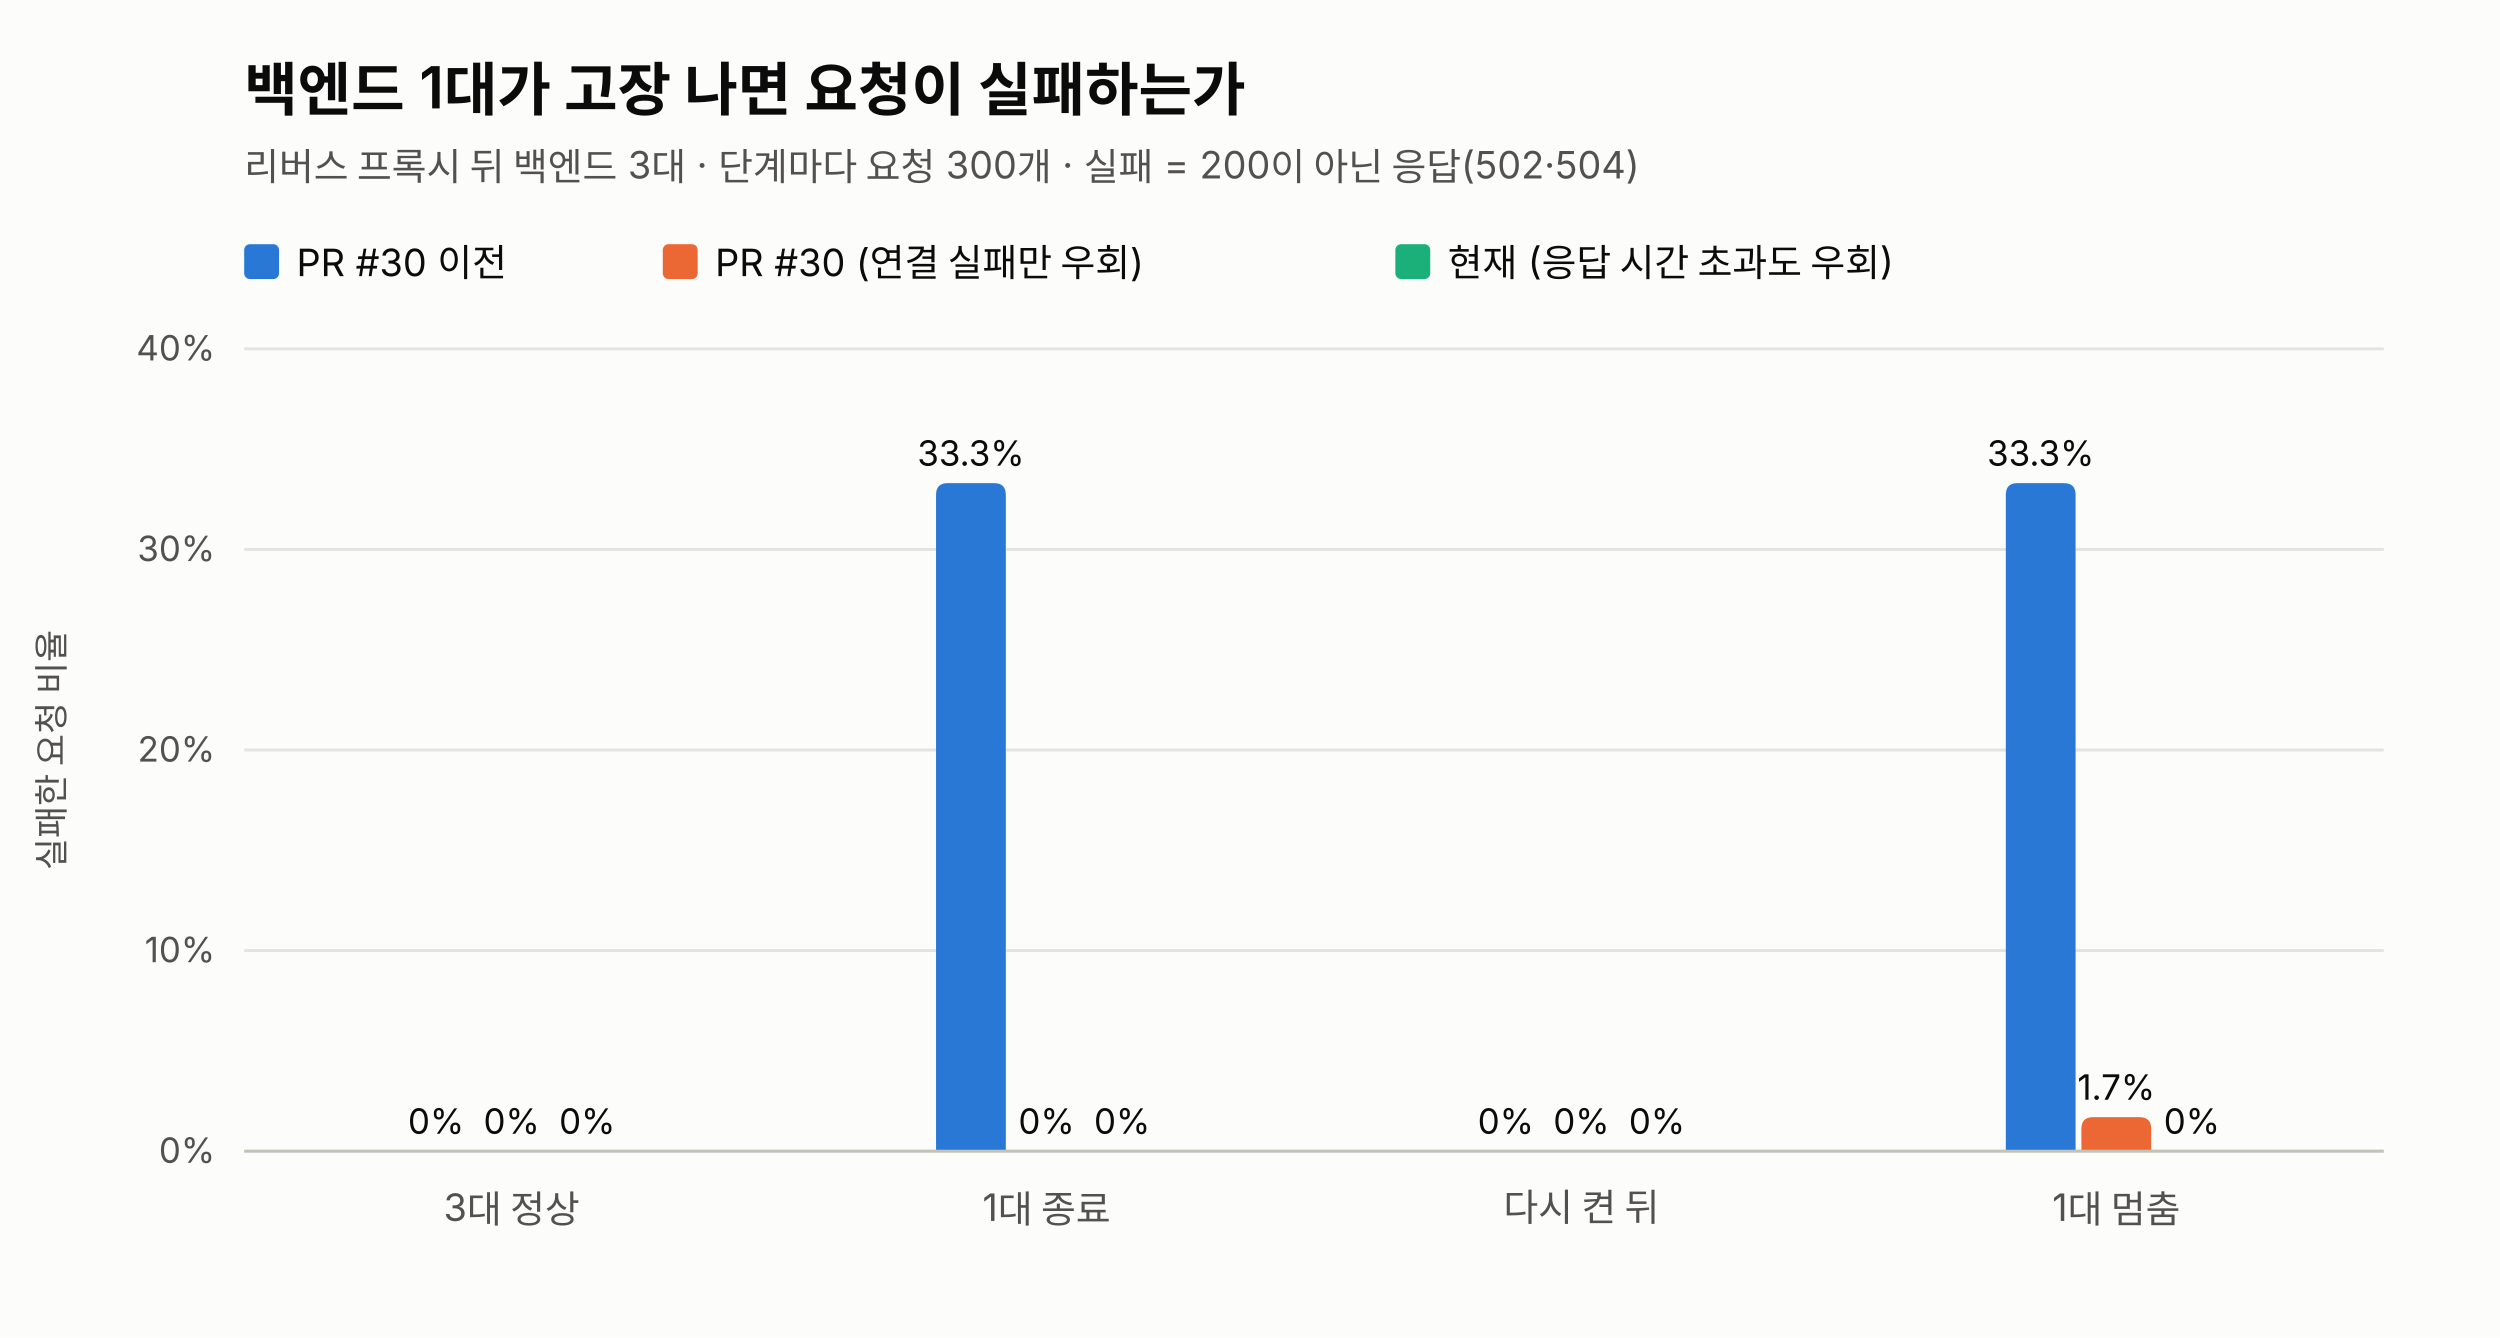
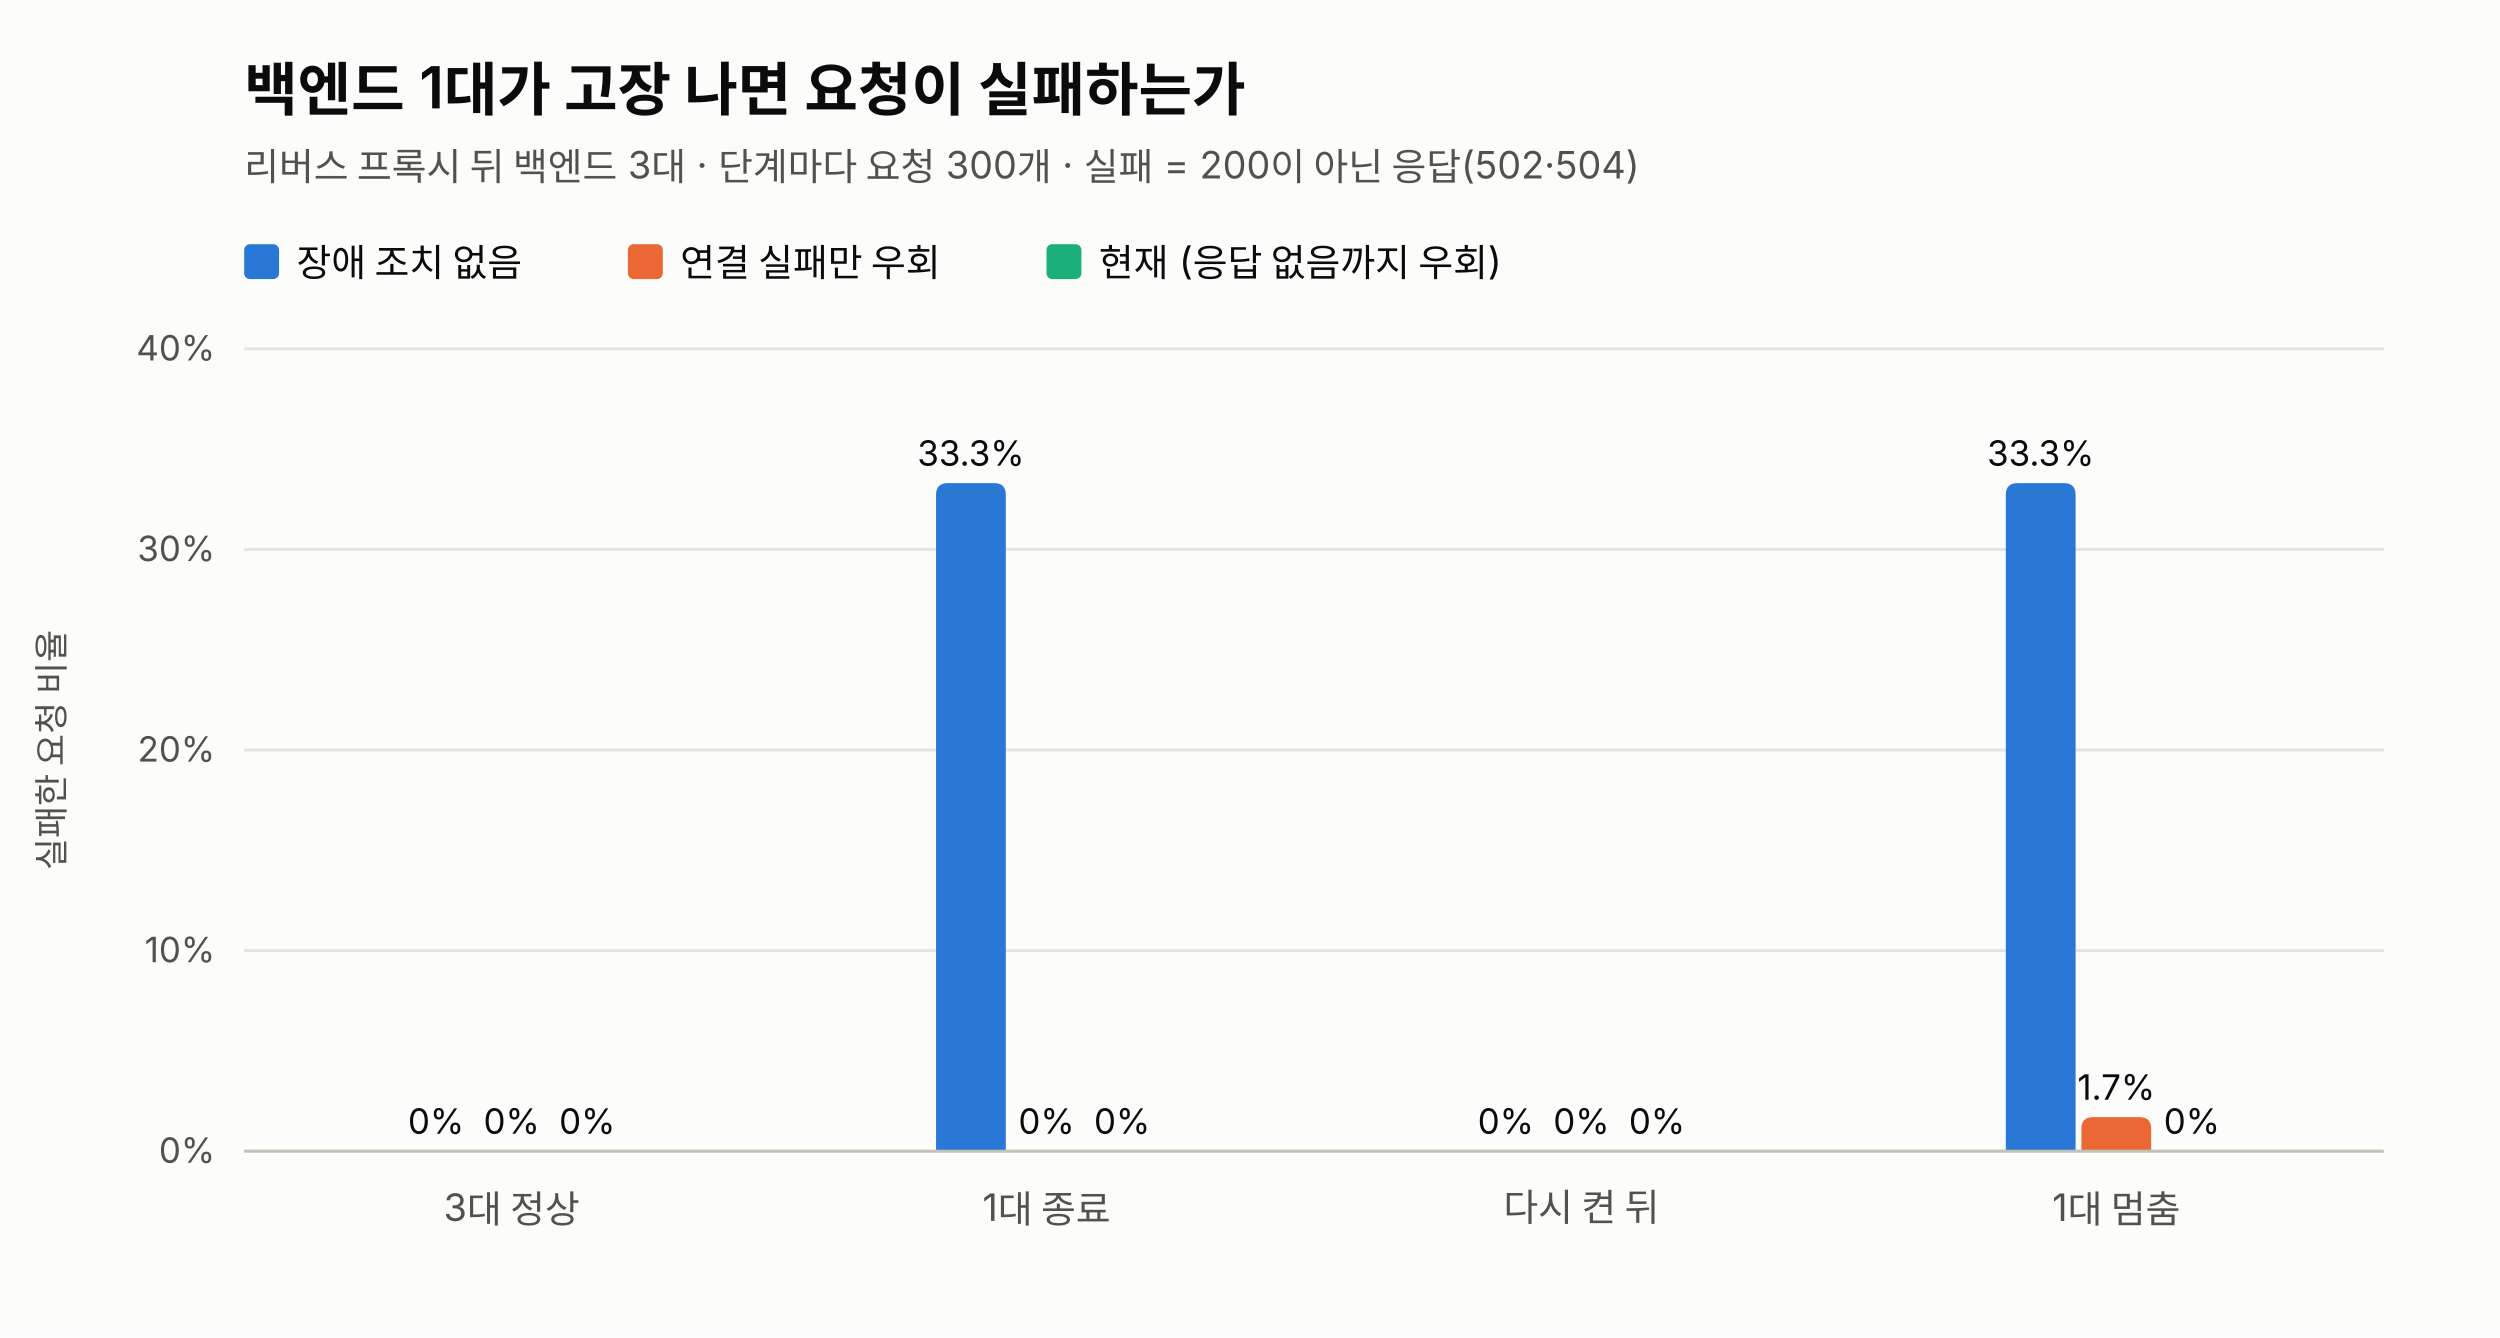
<svg xmlns="http://www.w3.org/2000/svg" width="860" height="460" viewBox="0 0 860 460" font-family="-apple-system, 'Apple SD Gothic Neo', 'Noto Sans KR', sans-serif">
  <rect width="860" height="460" fill="#fcfcfb" />
  <text x="84" y="38" font-size="20" font-weight="600" fill="#0b0b0b">백엔드 1대가 고장 나면 요청이 실패하는가</text>
  <text x="84" y="62" font-size="13" fill="#52514e">리버스 프록시 뒤 백엔드 3대 · 단계마다 요청 300개 · 실패 = 200이 아닌 응답(502·504)</text>
  <rect x="84" y="84" width="12" height="12" rx="2" fill="#2a78d6" />
-   <text x="102" y="95" font-size="13" fill="#0b0b0b">PR #30 이전</text>
-   <rect x="228" y="84" width="12" height="12" rx="2" fill="#eb6834" />
-   <text x="246" y="95" font-size="13" fill="#0b0b0b">PR #30 (연결 실패만 우회)</text>
-   <rect x="480" y="84" width="12" height="12" rx="2" fill="#1baf7a" />
-   <text x="498" y="95" font-size="13" fill="#0b0b0b">현재 (응답 시간 초과도 우회)</text>
+   <text x="102" y="95" font-size="13" fill="#0b0b0b">장애 조치 없음</text>
+   <rect x="216" y="84" width="12" height="12" rx="2" fill="#eb6834" />
+   <text x="234" y="95" font-size="13" fill="#0b0b0b">연결 실패만 우회</text>
+   <rect x="360" y="84" width="12" height="12" rx="2" fill="#1baf7a" />
+   <text x="378" y="95" font-size="13" fill="#0b0b0b">현재 (응답 없음까지 우회)</text>
  <line x1="84" y1="396.0" x2="820" y2="396.0" stroke="#e4e3df" stroke-width="1" />
  <text x="74" y="400.0" font-size="12" fill="#52514e" text-anchor="end">0%</text>
  <line x1="84" y1="327.0" x2="820" y2="327.0" stroke="#e4e3df" stroke-width="1" />
  <text x="74" y="331.0" font-size="12" fill="#52514e" text-anchor="end">10%</text>
  <line x1="84" y1="258.0" x2="820" y2="258.0" stroke="#e4e3df" stroke-width="1" />
  <text x="74" y="262.0" font-size="12" fill="#52514e" text-anchor="end">20%</text>
  <line x1="84" y1="189.0" x2="820" y2="189.0" stroke="#e4e3df" stroke-width="1" />
  <text x="74" y="193.0" font-size="12" fill="#52514e" text-anchor="end">30%</text>
  <line x1="84" y1="120.0" x2="820" y2="120.0" stroke="#e4e3df" stroke-width="1" />
  <text x="74" y="124.0" font-size="12" fill="#52514e" text-anchor="end">40%</text>
  <text x="22" y="258.0" font-size="12" fill="#52514e" text-anchor="middle" transform="rotate(-90 22 258.0)">실패한 요청 비율</text>
  <text x="176.0" y="420" font-size="13" fill="#52514e" text-anchor="middle">3대 정상</text>
  <text x="150.0" y="390.0" font-size="12" fill="#0b0b0b" text-anchor="middle">0%</text>
  <text x="176.0" y="390.0" font-size="12" fill="#0b0b0b" text-anchor="middle">0%</text>
  <text x="202.0" y="390.0" font-size="12" fill="#0b0b0b" text-anchor="middle">0%</text>
  <text x="360.0" y="420" font-size="13" fill="#52514e" text-anchor="middle">1대 종료</text>
  <path d="M322.0,396.0 V170.2 Q322.0,166.2 326.0,166.2 H342.0 Q346.0,166.2 346.0,170.2 V396.0 Z" fill="#2a78d6" />
  <text x="334.0" y="160.2" font-size="12" fill="#0b0b0b" text-anchor="middle">33.3%</text>
  <text x="360.0" y="390.0" font-size="12" fill="#0b0b0b" text-anchor="middle">0%</text>
  <text x="386.0" y="390.0" font-size="12" fill="#0b0b0b" text-anchor="middle">0%</text>
  <text x="544.0" y="420" font-size="13" fill="#52514e" text-anchor="middle">다시 켠 뒤</text>
  <text x="518.0" y="390.0" font-size="12" fill="#0b0b0b" text-anchor="middle">0%</text>
  <text x="544.0" y="390.0" font-size="12" fill="#0b0b0b" text-anchor="middle">0%</text>
  <text x="570.0" y="390.0" font-size="12" fill="#0b0b0b" text-anchor="middle">0%</text>
  <text x="728.0" y="420" font-size="13" fill="#52514e" text-anchor="middle">1대 멈춤</text>
  <path d="M690.0,396.0 V170.2 Q690.0,166.2 694.0,166.2 H710.0 Q714.0,166.2 714.0,170.2 V396.0 Z" fill="#2a78d6" />
  <text x="702.0" y="160.2" font-size="12" fill="#0b0b0b" text-anchor="middle">33.3%</text>
  <path d="M716.0,396.0 V388.3 Q716.0,384.3 720.0,384.3 H736.0 Q740.0,384.3 740.0,388.3 V396.0 Z" fill="#eb6834" />
  <text x="728.0" y="378.3" font-size="12" fill="#0b0b0b" text-anchor="middle">1.7%</text>
  <text x="754.0" y="390.0" font-size="12" fill="#0b0b0b" text-anchor="middle">0%</text>
  <line x1="84" y1="396" x2="820" y2="396" stroke="#c3c2b7" stroke-width="1" />
</svg>
